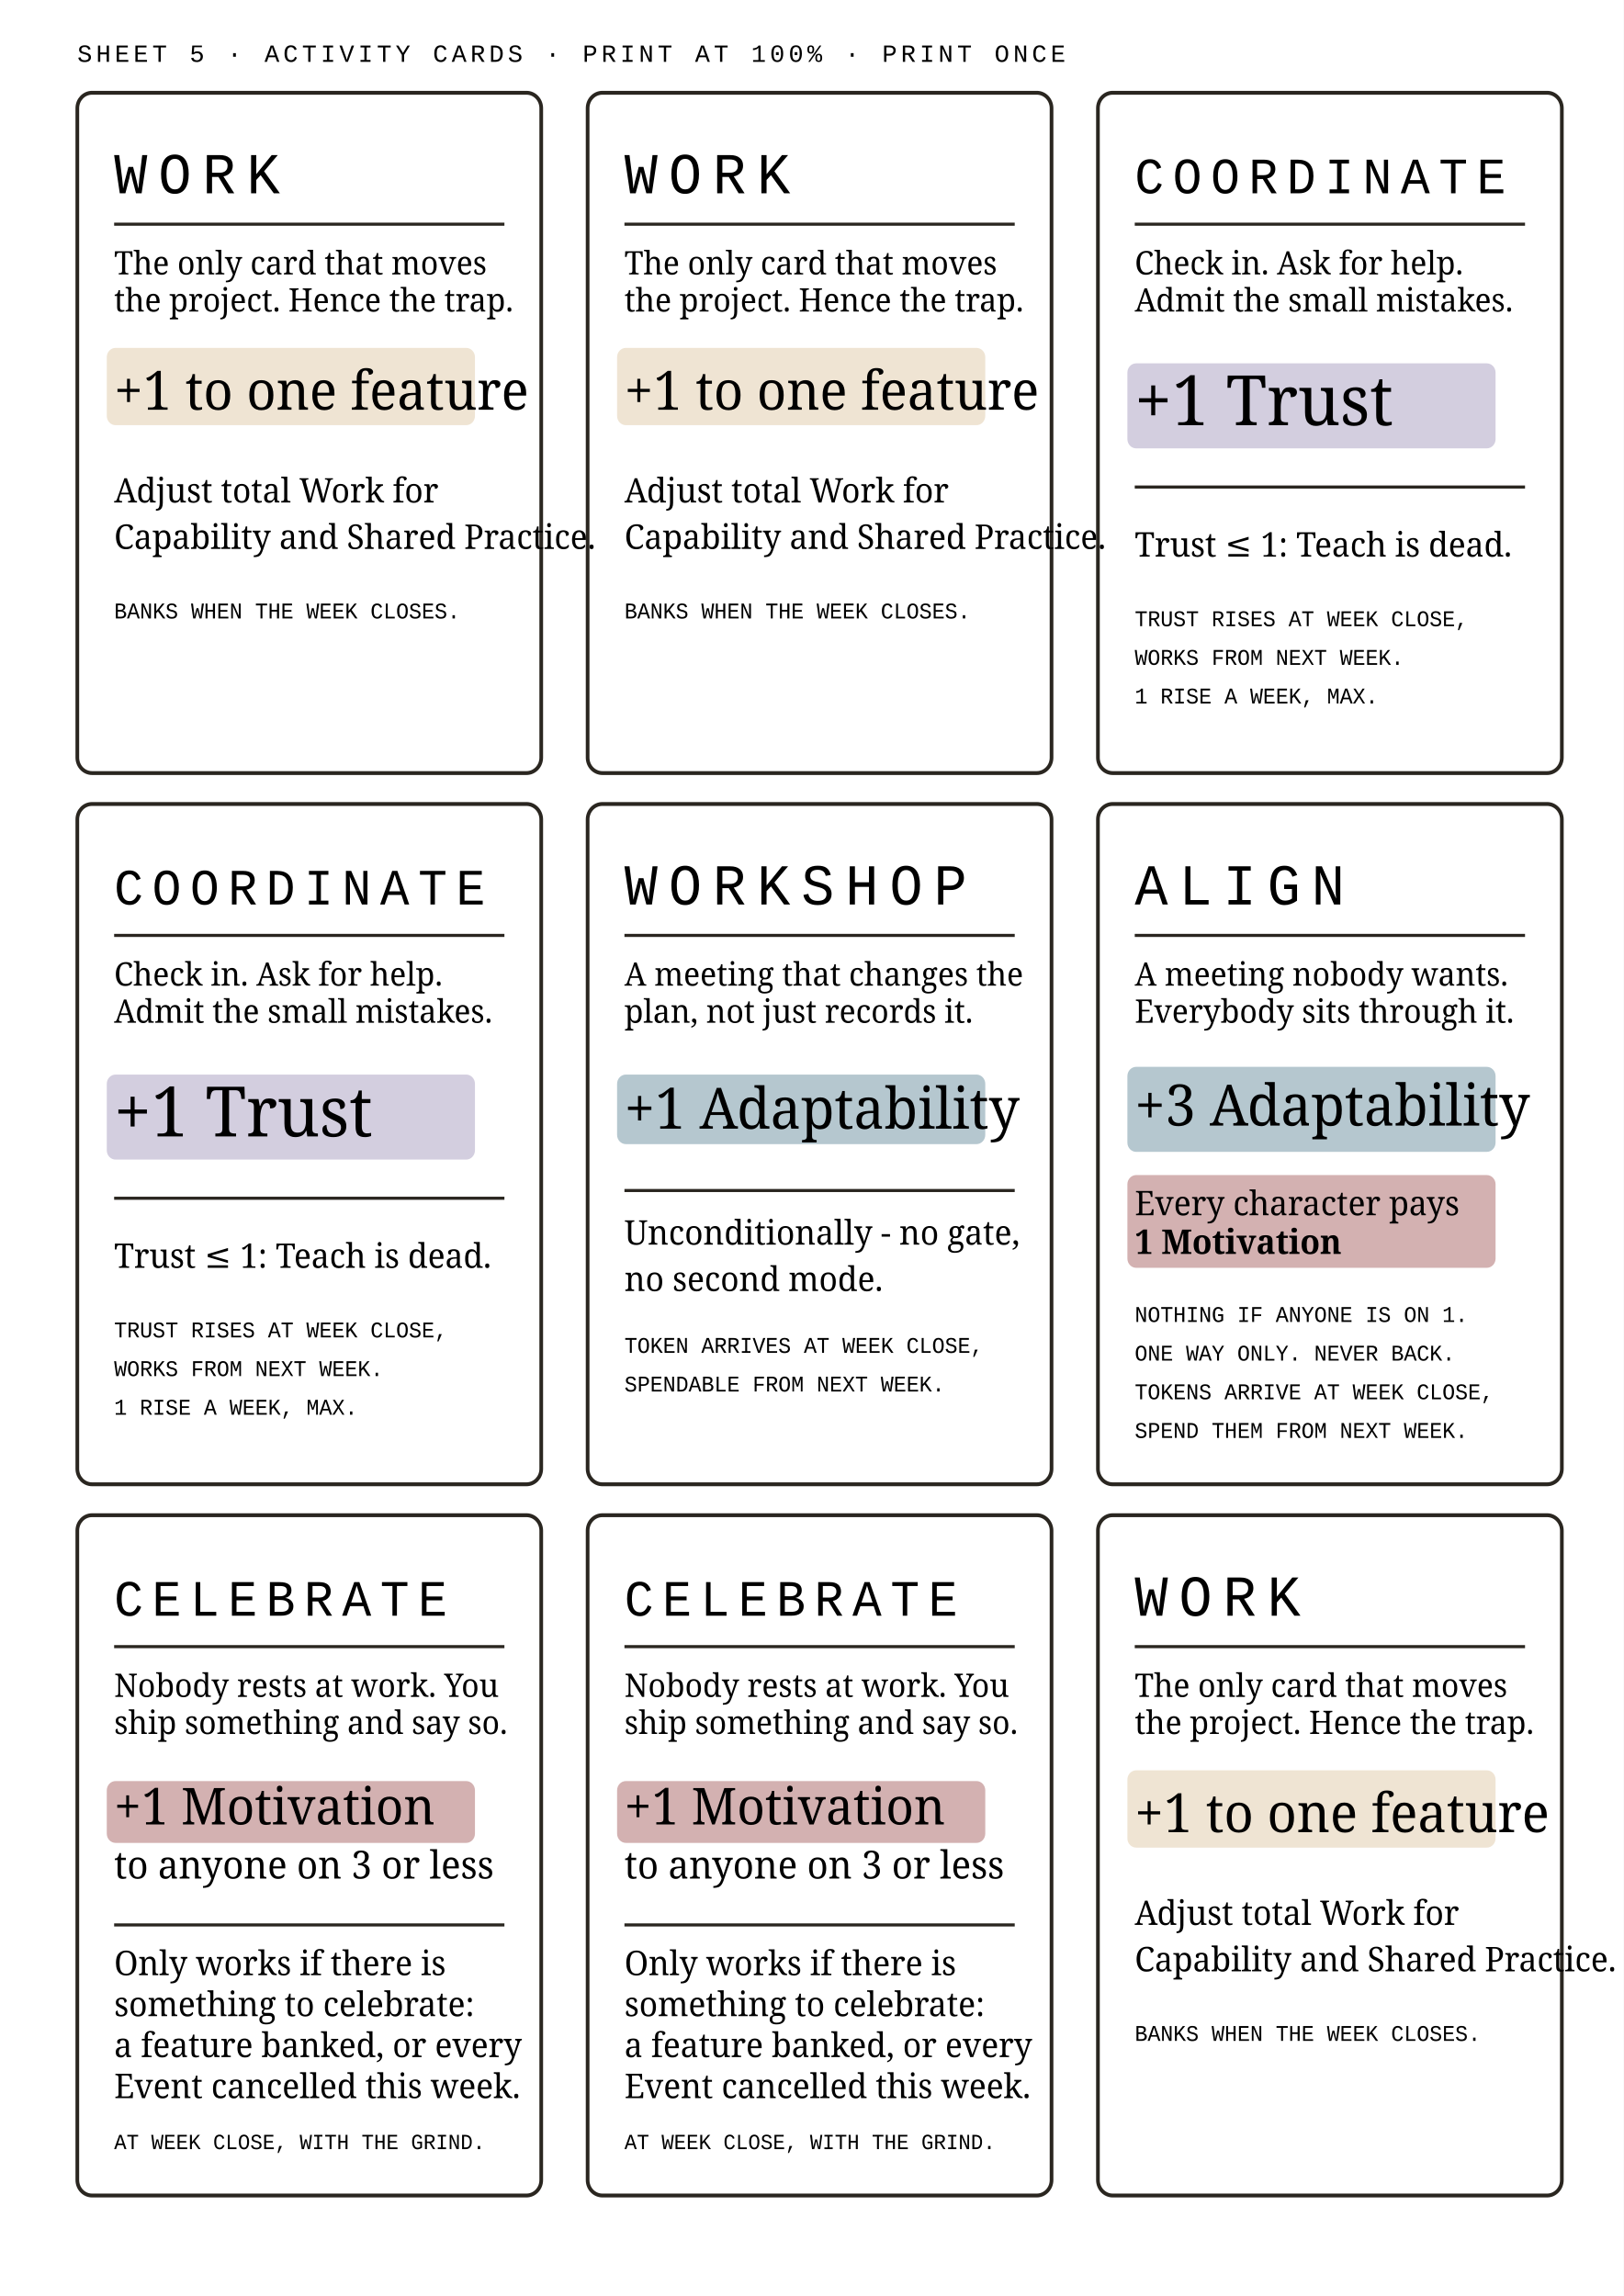
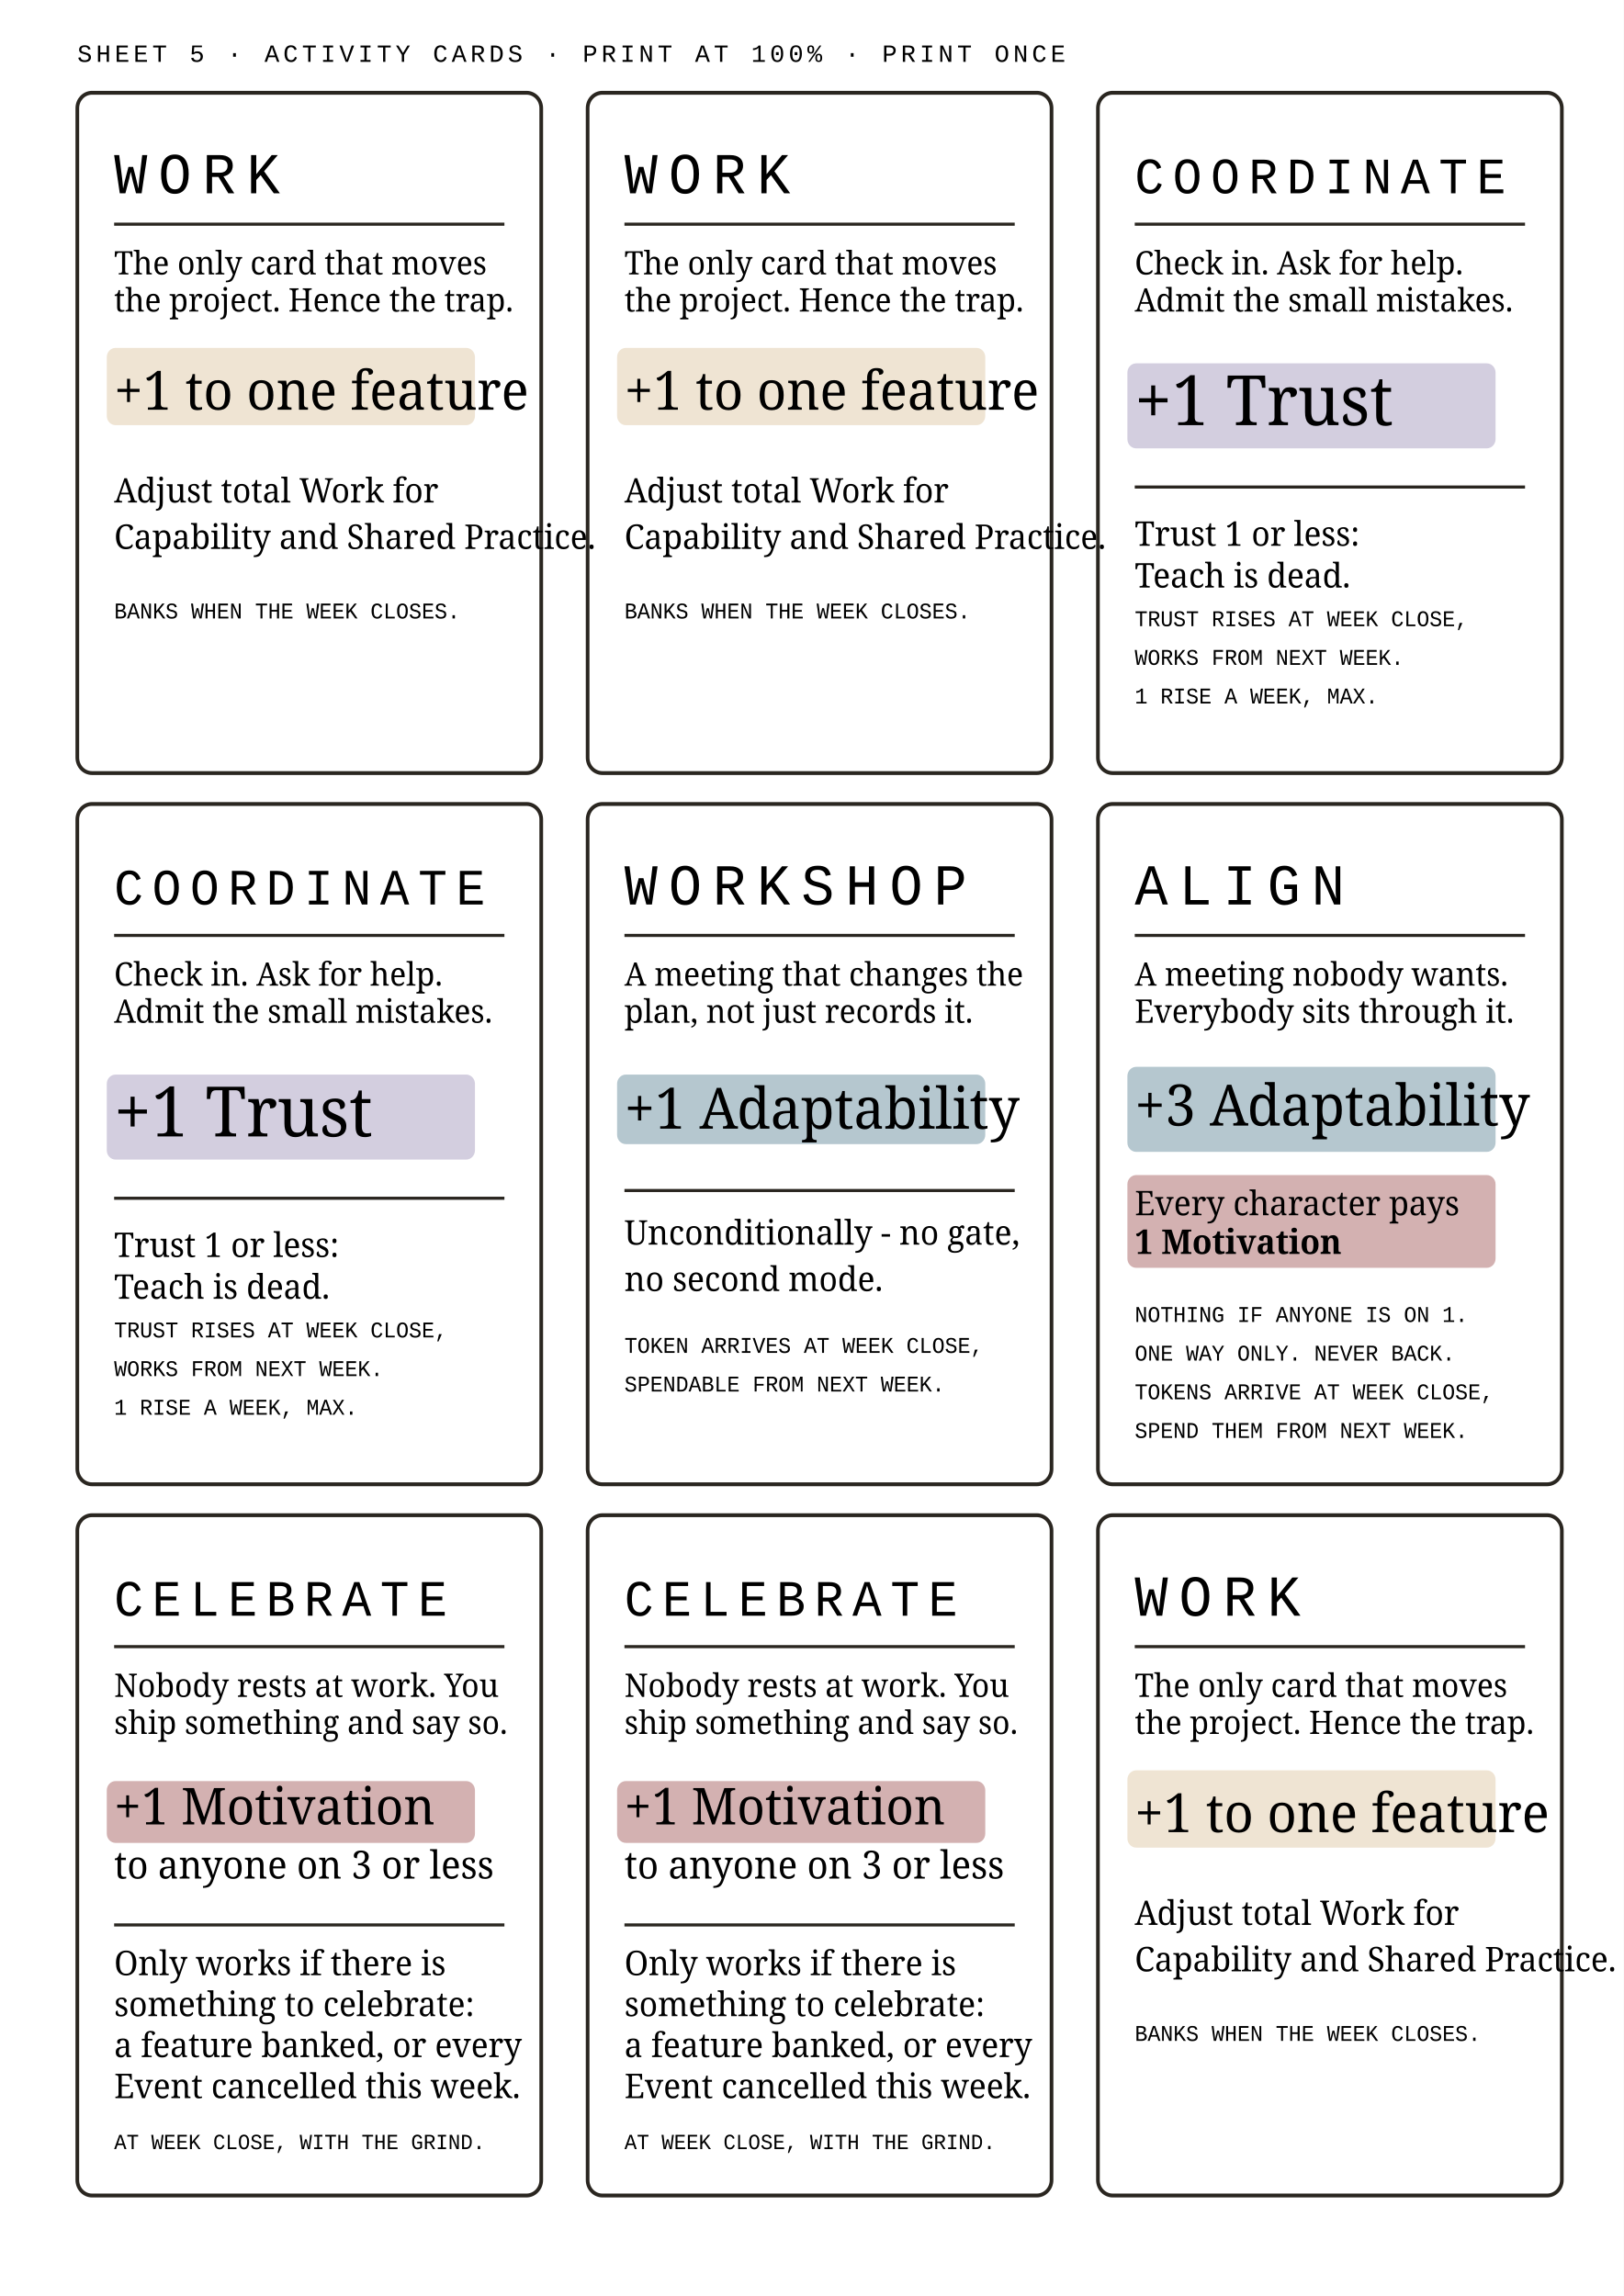
<svg xmlns="http://www.w3.org/2000/svg" width="210mm" height="297mm" viewBox="0 0 210 297">
  <style>
  .s { font-family:"EB Garamond",Garamond,Georgia,serif; fill:#000000; }
  .m { font-family:"IBM Plex Mono","Courier New",monospace; fill:#000000; }
  .c { fill:none; stroke:#2A2620; stroke-width:.5; }
  .h { stroke:#2A2620; stroke-width:.4; fill:none; }
  .q { fill:#000000; }
  .trust { fill:#000000; }
  .capab { fill:#000000; }
  .shpra { fill:#000000; }
  .adapt { fill:#000000; }
</style>
  <defs>
    <g id="work" transform="scale(.952381,1)">
      <rect width="63" height="88" rx="2" class="c" />
      <text x="5" y="13" class="m" font-size="7.5" letter-spacing="1.5">WORK</text>
      <line x1="5" y1="17" x2="58" y2="17" class="h" stroke-width=".7" />
      <text x="5" y="23.5" class="s" font-size="4.2">The only card that moves</text>
      <text x="5" y="28.3" class="s" font-size="4.2">the project. Hence the trap.</text>
      <g transform="translate(0,11)">
        <rect x="4" y="22" width="50" height="10" rx="1.2" fill="#EFE4D3" />
        <text x="5" y="30" class="s" font-size="7">+1 to one feature</text>
        <text x="5" y="42" class="s" font-size="4.4">Adjust total Work for</text>
        <text x="5" y="48" class="s" font-size="4.4">Capability and Shared Practice.</text>
        <text x="5" y="57" class="m q" font-size="2.9">BANKS WHEN THE WEEK CLOSES.</text>
      </g>
    </g>
    <g id="coordinate" transform="scale(.952381,1)">
      <rect width="63" height="88" rx="2" class="c" />
      <text x="5" y="13" class="m" font-size="6.6" letter-spacing="1.2">COORDINATE</text>
      <line x1="5" y1="17" x2="58" y2="17" class="h" stroke-width=".7" />
      <text x="5" y="23.5" class="s" font-size="4.2">Check in. Ask for help.</text>
      <text x="5" y="28.3" class="s" font-size="4.2">Admit the small mistakes.</text>
      <g transform="translate(0,11)">
        <rect x="4" y="24" width="50" height="11" rx="1.2" fill="#D3CEDF" />
        <text x="5" y="32" class="s trust" font-size="9">+1 Trust</text>
        <line x1="5" y1="40" x2="58" y2="40" class="h" />
-         <text x="5" y="49" class="s" font-size="4.4">
-           <tspan class="trust">Trust ≤ 1</tspan>: Teach is dead.</text>
+         <text x="5" y="47.6" class="s" font-size="4.4">
+           <tspan class="trust">Trust 1 or less</tspan>:</text>
+         <text x="5" y="53" class="s" font-size="4.4">Teach is dead.</text>
        <text x="5" y="58" class="m q" font-size="2.9">TRUST RISES AT WEEK CLOSE,</text>
        <text x="5" y="63" class="m q" font-size="2.9">WORKS FROM NEXT WEEK.</text>
        <text x="5" y="68" class="m q" font-size="2.9">1 RISE A WEEK, MAX.</text>
      </g>
    </g>
    <g id="workshop" transform="scale(.952381,1)">
      <rect width="63" height="88" rx="2" class="c" />
      <text x="5" y="13" class="m" font-size="7.5" letter-spacing="1.5">WORKSHOP</text>
      <line x1="5" y1="17" x2="58" y2="17" class="h" stroke-width=".7" />
      <text x="5" y="23.5" class="s" font-size="4.2">A meeting that changes the</text>
      <text x="5" y="28.3" class="s" font-size="4.2">plan, not just records it.</text>
      <g transform="translate(0,10)">
        <rect x="4" y="25" width="50" height="9" rx="1.2" fill="#B5C7CF" />
        <text x="5" y="32" class="s adapt" font-size="7.4">+1 Adaptability</text>
        <line x1="5" y1="40" x2="58" y2="40" class="h" />
        <text x="5" y="47" class="s" font-size="4.4">Unconditionally - no gate,</text>
        <text x="5" y="53" class="s" font-size="4.4">no second mode.</text>
        <text x="5" y="61" class="m q" font-size="2.9">TOKEN ARRIVES AT WEEK CLOSE,</text>
        <text x="5" y="66" class="m q" font-size="2.9">SPENDABLE FROM NEXT WEEK.</text>
      </g>
    </g>
    <g id="align" transform="scale(.952381,1)">
      <rect width="63" height="88" rx="2" class="c" />
      <text x="5" y="13" class="m" font-size="7.5" letter-spacing="1.5">ALIGN</text>
      <line x1="5" y1="17" x2="58" y2="17" class="h" stroke-width=".7" />
      <text x="5" y="23.5" class="s" font-size="4.2">A meeting nobody wants.</text>
      <text x="5" y="28.3" class="s" font-size="4.2">Everybody sits through it.</text>
      <g transform="translate(0,10)">
        <rect x="4" y="24" width="50" height="11" rx="1.2" fill="#B5C7CF" />
        <text x="5" y="31.6" class="s adapt" font-size="7.4">+3 Adaptability</text>
        <rect x="4" y="38" width="50" height="12" rx="1.2" fill="#D3B1B1" />
        <text x="5" y="43.2" class="s" font-size="4.4">Every character pays</text>
        <text x="5" y="48.2" class="s" font-size="4.4" font-weight="bold">1 Motivation</text>
        <text x="5" y="57" class="m q" font-size="2.9">NOTHING IF ANYONE IS ON 1.</text>
        <text x="5" y="62" class="m q" font-size="2.9">ONE WAY ONLY. NEVER BACK.</text>
        <text x="5" y="67" class="m q" font-size="2.9">TOKENS ARRIVE AT WEEK CLOSE,</text>
        <text x="5" y="72" class="m q" font-size="2.9">SPEND THEM FROM NEXT WEEK.</text>
      </g>
    </g>
    <g id="celebrate" transform="scale(.952381,1)">
      <rect width="63" height="88" rx="2" class="c" stroke-width=".9" />
      <text x="5" y="13" class="m" font-size="6.6" letter-spacing="1.2">CELEBRATE</text>
      <line x1="5" y1="17" x2="58" y2="17" class="h" stroke-width=".7" />
      <text x="5" y="23.5" class="s" font-size="4.2">Nobody rests at work. You</text>
      <text x="5" y="28.3" class="s" font-size="4.2">ship something and say so.</text>
      <g transform="translate(0,11)">
        <rect x="4" y="23.39" width="50" height="8" rx="1.2" fill="#D3B1B1" />
        <text x="5" y="29" class="s" font-size="6.6">+1 Motivation</text>
        <text x="5" y="36" class="s" font-size="5">to anyone on 3 or less</text>
        <line x1="5" y1="42" x2="58" y2="42" class="h" />
        <text x="5" y="48.5" class="s" font-size="4.4">Only works if there is</text>
        <text x="5" y="53.8" class="s" font-size="4.4">something to celebrate:</text>
        <text x="5" y="59.1" class="s" font-size="4.4">a feature banked, or every</text>
        <text x="5" y="64.4" class="s" font-size="4.4">Event cancelled this week.</text>
        <text x="5" y="71" class="m q" font-size="2.8">AT WEEK CLOSE, WITH THE GRIND.</text>
      </g>
    </g>
  </defs>
  <rect width="210" height="297" fill="#FFFFFF" />
  <text x="10" y="8" class="m" font-size="3.2" letter-spacing=".5">SHEET 5 · ACTIVITY CARDS · PRINT AT 100% · PRINT ONCE</text>
  <use href="#work" x="10" y="12" />
  <use href="#work" x="76" y="12" />
  <use href="#coordinate" x="142" y="12" />
  <use href="#coordinate" x="10" y="104" />
  <use href="#workshop" x="76" y="104" />
  <use href="#align" x="142" y="104" />
  <use href="#celebrate" x="10" y="196" />
  <use href="#celebrate" x="76" y="196" />
  <use href="#work" x="142" y="196" />
</svg>
